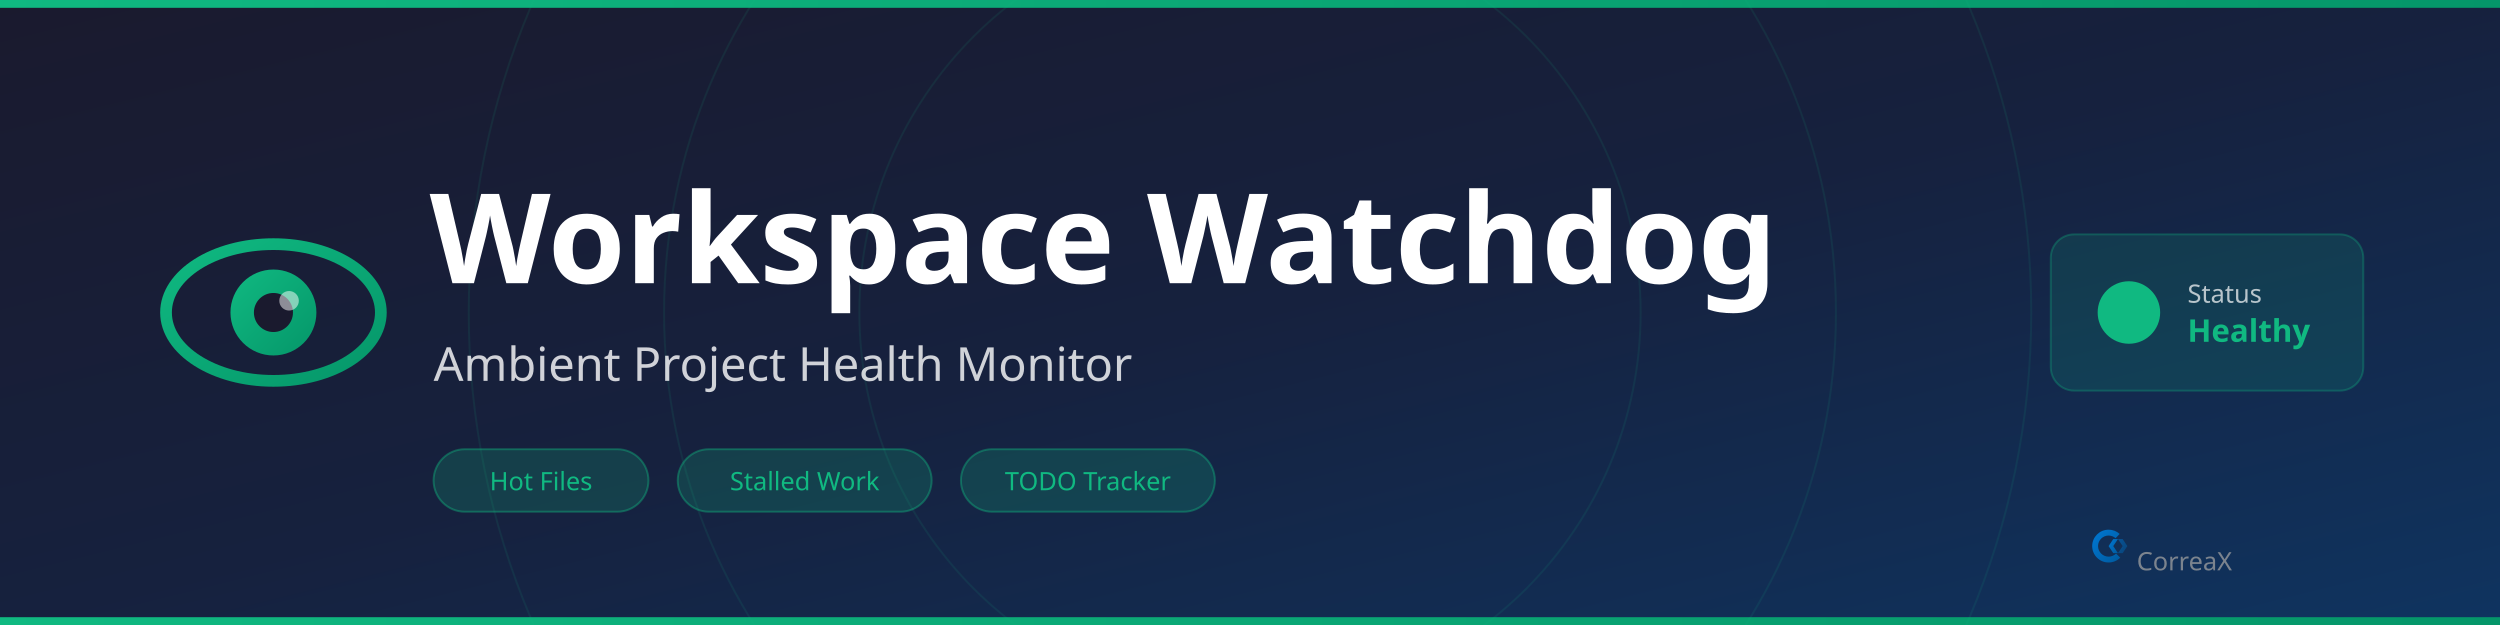
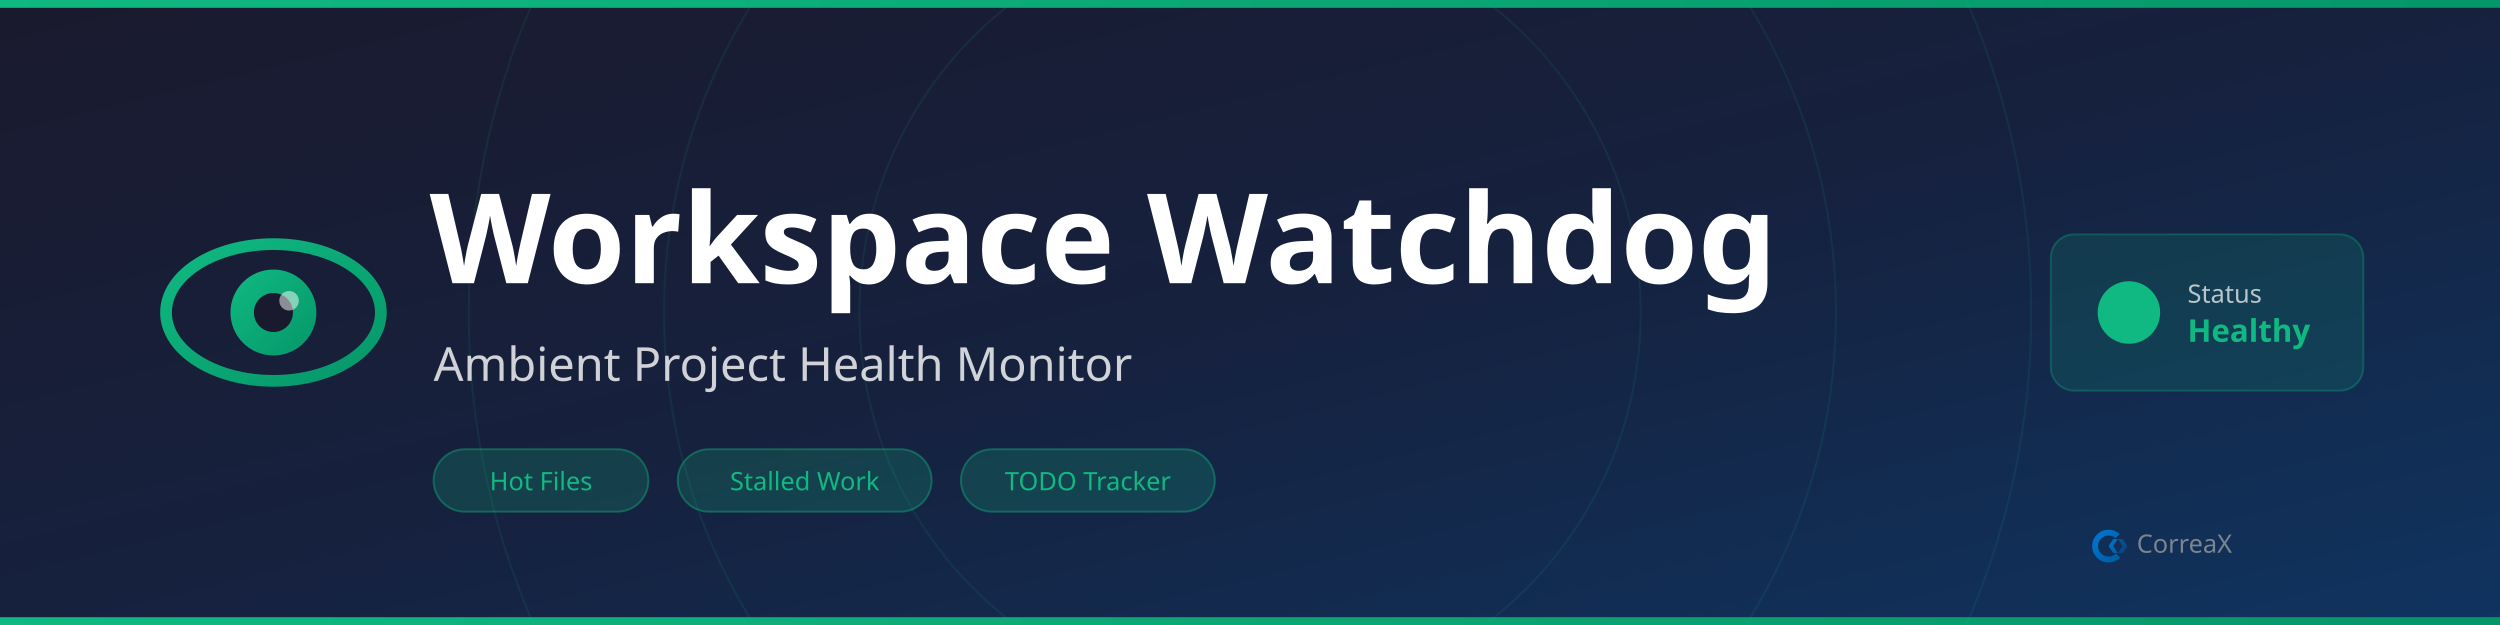
<svg xmlns="http://www.w3.org/2000/svg" viewBox="0 0 1280 320">
  <defs>
    <linearGradient id="bgGrad" x1="0%" y1="0%" x2="100%" y2="100%">
      <stop offset="0%" stop-color="#1a1a2e" />
      <stop offset="50%" stop-color="#16213e" />
      <stop offset="100%" stop-color="#0f3460" />
    </linearGradient>
    <linearGradient id="accentGrad" x1="0%" y1="0%" x2="100%" y2="0%">
      <stop offset="0%" stop-color="#10b981" />
      <stop offset="100%" stop-color="#059669" />
    </linearGradient>
    <linearGradient id="eyeGrad" x1="0%" y1="0%" x2="100%" y2="100%">
      <stop offset="0%" stop-color="#10b981" />
      <stop offset="100%" stop-color="#059669" />
    </linearGradient>
    <linearGradient id="cxGrad" x1="0%" y1="0%" x2="100%" y2="100%">
      <stop offset="0%" stop-color="#0078d4" />
      <stop offset="100%" stop-color="#005a9e" />
    </linearGradient>
  </defs>
  <rect width="1280" height="320" fill="url(#bgGrad)" />
  <rect x="0" y="0" width="1280" height="4" fill="url(#accentGrad)" />
  <rect x="0" y="316" width="1280" height="4" fill="url(#accentGrad)" />
  <g opacity="0.1" transform="translate(640, 160)">
    <circle cx="0" cy="0" r="400" stroke="#10b981" stroke-width="1" fill="none" />
    <circle cx="0" cy="0" r="300" stroke="#10b981" stroke-width="1" fill="none" />
    <circle cx="0" cy="0" r="200" stroke="#10b981" stroke-width="1" fill="none" />
  </g>
  <g transform="translate(80, 100)">
    <ellipse cx="60" cy="60" rx="55" ry="35" stroke="url(#eyeGrad)" stroke-width="6" fill="none" />
    <circle cx="60" cy="60" r="22" fill="url(#eyeGrad)" />
    <circle cx="60" cy="60" r="10" fill="#1a1a2e" />
    <circle cx="68" cy="54" r="5" fill="rgba(255,255,255,0.5)" />
  </g>
  <text x="220" y="145" font-family="Segoe UI, system-ui, sans-serif" font-size="64" font-weight="700" fill="#ffffff">
    Workspace Watchdog
  </text>
  <text x="222" y="195" font-family="Segoe UI, system-ui, sans-serif" font-size="24" fill="rgba(255,255,255,0.8)">
    Ambient Project Health Monitor
  </text>
  <g transform="translate(222, 230)">
    <rect x="0" y="0" width="110" height="32" rx="16" fill="rgba(16,185,129,0.2)" stroke="rgba(16,185,129,0.4)" stroke-width="1" />
    <text x="55" y="21" text-anchor="middle" font-family="Segoe UI, system-ui, sans-serif" font-size="13" fill="#10b981">Hot Files</text>
    <rect x="125" y="0" width="130" height="32" rx="16" fill="rgba(16,185,129,0.2)" stroke="rgba(16,185,129,0.4)" stroke-width="1" />
    <text x="190" y="21" text-anchor="middle" font-family="Segoe UI, system-ui, sans-serif" font-size="13" fill="#10b981">Stalled Work</text>
    <rect x="270" y="0" width="130" height="32" rx="16" fill="rgba(16,185,129,0.2)" stroke="rgba(16,185,129,0.4)" stroke-width="1" />
    <text x="335" y="21" text-anchor="middle" font-family="Segoe UI, system-ui, sans-serif" font-size="13" fill="#10b981">TODO Tracker</text>
  </g>
  <g transform="translate(1050, 120)">
    <rect x="0" y="0" width="160" height="80" rx="12" fill="rgba(16,185,129,0.15)" stroke="rgba(16,185,129,0.3)" stroke-width="1" />
    <circle cx="40" cy="40" r="16" fill="#10b981" />
    <text x="70" y="35" font-family="Segoe UI, system-ui, sans-serif" font-size="13" fill="rgba(255,255,255,0.7)">Status</text>
    <text x="70" y="55" font-family="Segoe UI, system-ui, sans-serif" font-size="16" font-weight="600" fill="#10b981">Healthy</text>
  </g>
  <g transform="translate(1070, 270)">
    <g transform="scale(0.6)">
      <path d="M16 2C8.268 2 2 8.268 2 16s6.268 14 14 14c3.866 0 7.389-1.568 9.928-4.1l-3.535-3.536A9.002 9.002 0 0116 25c-4.97 0-9-4.03-9-9s4.03-9 9-9c2.29 0 4.38.857 5.971 2.268l3.464-3.639C22.993 3.352 19.66 2 16 2z" fill="url(#cxGrad)" />
      <path d="M20 10l-4 6 4 6h4l-4-6 4-6h-4z" fill="url(#cxGrad)" />
      <path d="M24 10l4 6-4 6h4l4-6-4-6h-4z" fill="url(#cxGrad)" opacity="0.5" />
    </g>
-     <text x="24" y="22" font-family="Segoe UI, system-ui, sans-serif" font-size="13" fill="rgba(160,160,160,0.75)">CorreaX</text>
+     <text x="24" y="13" font-family="Segoe UI, system-ui, sans-serif" font-size="13" fill="rgba(160,160,160,0.75)">CorreaX</text>
  </g>
</svg>
